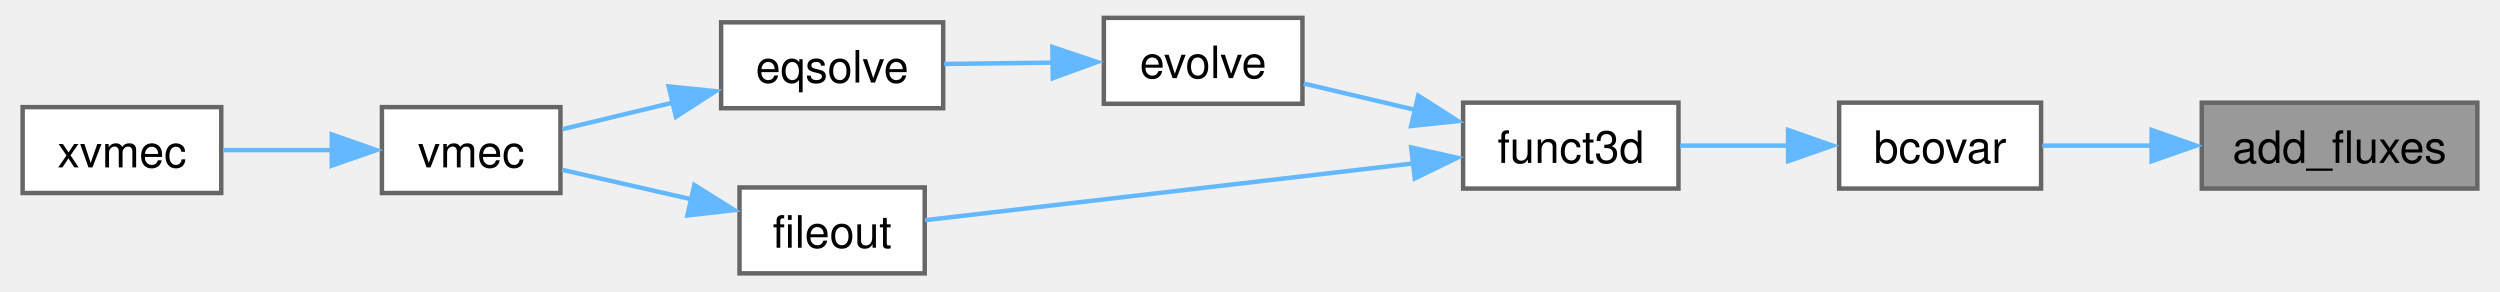
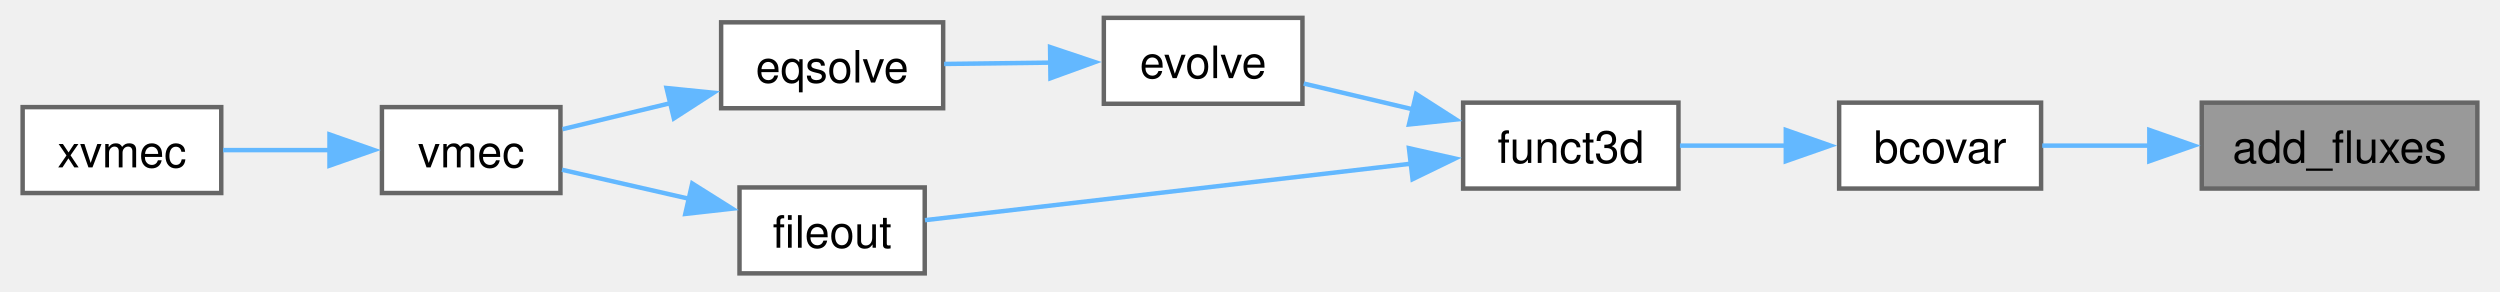
<svg xmlns="http://www.w3.org/2000/svg" xmlns:xlink="http://www.w3.org/1999/xlink" width="558pt" height="65pt" viewBox="0.00 0.00 558.00 65.25">
  <g id="graph0" class="graph" transform="scale(1 1) rotate(0) translate(4 61.25)">
    <g id="Node000001" class="node">
      <g id="a_Node000001">
        <a xlink:title="Add the magnetic fluxes to the tangential derivatives of  to arrive at the contravariant magnetic fie...">
          <polygon fill="#999999" stroke="#666666" points="550,-38.25 488.25,-38.25 488.25,-19 550,-19 550,-38.25" />
          <text text-anchor="middle" x="519.12" y="-24.75" font-family="Helvetica,sans-Serif" font-size="10.00">add_fluxes</text>
        </a>
      </g>
    </g>
    <g id="Node000002" class="node">
      <g id="a_Node000002">
        <a xlink:href="../../d7/d61/bcovar_8f90.html#a1e1624195f0c0c7daa9f49d83bae5ce8" target="_top" xlink:title="Compute the covariant components of the magnetic field , .">
          <polygon fill="white" stroke="#666666" points="452.25,-38.25 407,-38.25 407,-19 452.25,-19 452.25,-38.25" />
          <text text-anchor="middle" x="429.62" y="-24.75" font-family="Helvetica,sans-Serif" font-size="10.00">bcovar</text>
        </a>
      </g>
    </g>
    <g id="edge1_Node000001_Node000002" class="edge">
      <g id="a_edge1_Node000001_Node000002">
        <a xlink:title=" ">
-           <path fill="none" stroke="#63b8ff" d="M477.06,-28.62C468.58,-28.62 459.97,-28.62 452.5,-28.62" />
-           <polygon fill="#63b8ff" stroke="#63b8ff" points="477.01,-32.13 487.01,-28.62 477.01,-25.13 477.01,-32.13" />
+           <path fill="none" stroke="#63b8ff" d="M476.77,-28.62C468.39,-28.62 459.89,-28.62 452.5,-28.62" />
+           <polygon fill="#63b8ff" stroke="#63b8ff" points="476.5,-32.13 486.5,-28.63 476.5,-25.13 476.5,-32.13" />
        </a>
      </g>
    </g>
    <g id="Node000003" class="node">
      <g id="a_Node000003">
        <a xlink:href="../../d3/d4f/funct3d_8f90.html#a800bacc22176e16323899df87b55c547" target="_top" xlink:title="Evaluate the three-dimensional MHD energy functional. Think of this as the &quot;forward model&quot; that tells...">
          <polygon fill="white" stroke="#666666" points="371,-38.25 322.75,-38.25 322.75,-19 371,-19 371,-38.25" />
          <text text-anchor="middle" x="346.88" y="-24.75" font-family="Helvetica,sans-Serif" font-size="10.00">funct3d</text>
        </a>
      </g>
    </g>
    <g id="edge2_Node000002_Node000003" class="edge">
      <g id="a_edge2_Node000002_Node000003">
        <a xlink:title=" ">
-           <path fill="none" stroke="#63b8ff" d="M395.78,-28.62C387.59,-28.62 378.96,-28.62 371.33,-28.62" />
-           <polygon fill="#63b8ff" stroke="#63b8ff" points="395.56,-32.13 405.56,-28.62 395.56,-25.13 395.56,-32.13" />
+           <path fill="none" stroke="#63b8ff" d="M395.22,-28.62C387.2,-28.62 378.79,-28.62 371.33,-28.62" />
+           <polygon fill="#63b8ff" stroke="#63b8ff" points="395.05,-32.13 405.05,-28.63 395.05,-25.13 395.05,-32.13" />
        </a>
      </g>
    </g>
    <g id="Node000004" class="node">
      <g id="a_Node000004">
        <a xlink:href="../../de/da9/evolve_8f90.html#a8103e838be03904e03551e04f6b396e4" target="_top" xlink:title="Take a single time step in Fourier space to evolve the Fourier coefficients describing the equilibriu...">
          <polygon fill="white" stroke="#666666" points="286.75,-57.25 242.25,-57.25 242.25,-38 286.75,-38 286.75,-57.25" />
          <text text-anchor="middle" x="264.5" y="-43.75" font-family="Helvetica,sans-Serif" font-size="10.00">evolve</text>
        </a>
      </g>
    </g>
    <g id="edge3_Node000003_Node000004" class="edge">
      <g id="a_edge3_Node000003_Node000004">
        <a xlink:title=" ">
-           <path fill="none" stroke="#63b8ff" d="M312.18,-36.59C303.68,-38.6 294.77,-40.71 287.04,-42.53" />
-           <polygon fill="#63b8ff" stroke="#63b8ff" points="312.7,-39.83 321.63,-34.12 311.09,-33.02 312.7,-39.83" />
+           <path fill="none" stroke="#63b8ff" d="M311.62,-36.72C303.28,-38.69 294.6,-40.75 287.04,-42.53" />
+           <polygon fill="#63b8ff" stroke="#63b8ff" points="312.23,-40.18 321.15,-34.47 310.62,-33.36 312.23,-40.18" />
        </a>
      </g>
    </g>
    <g id="Node000008" class="node">
      <g id="a_Node000008">
        <a xlink:href="../../d0/d71/fileout_8f90.html#a7228e984aaf2c38bd772e3d846fab7af" target="_top" xlink:title="Write the output files.">
          <polygon fill="white" stroke="#666666" points="202.12,-19.25 160.62,-19.25 160.62,0 202.12,0 202.12,-19.25" />
          <text text-anchor="middle" x="181.38" y="-5.75" font-family="Helvetica,sans-Serif" font-size="10.00">fileout</text>
        </a>
      </g>
    </g>
    <g id="edge7_Node000003_Node000008" class="edge">
      <g id="a_edge7_Node000003_Node000008">
        <a xlink:title=" ">
-           <path fill="none" stroke="#63b8ff" d="M311.87,-24.67C278.7,-20.82 229.37,-15.09 202.17,-11.92" />
-           <polygon fill="#63b8ff" stroke="#63b8ff" points="311.11,-28.22 321.45,-25.9 311.92,-21.27 311.11,-28.22" />
+           <path fill="none" stroke="#63b8ff" d="M311.44,-24.62C278.27,-20.77 229.25,-15.07 202.17,-11.92" />
+           <polygon fill="#63b8ff" stroke="#63b8ff" points="310.61,-28.05 320.95,-25.73 311.42,-21.1 310.61,-28.05" />
        </a>
      </g>
    </g>
    <g id="Node000005" class="node">
      <g id="a_Node000005">
        <a xlink:href="../../d7/d46/eqsolve_8f90.html#ab740b09d1b651e2ab8a60c5d552df0c2" target="_top" xlink:title="Iteratively evolve the Fourier coefficients that specify the equilibrium.">
          <polygon fill="white" stroke="#666666" points="206.25,-56.25 156.5,-56.25 156.5,-37 206.25,-37 206.25,-56.25" />
          <text text-anchor="middle" x="181.38" y="-42.75" font-family="Helvetica,sans-Serif" font-size="10.00">eqsolve</text>
        </a>
      </g>
    </g>
    <g id="edge4_Node000004_Node000005" class="edge">
      <g id="a_edge4_Node000004_Node000005">
        <a xlink:title=" ">
-           <path fill="none" stroke="#63b8ff" d="M231,-47.22C222.81,-47.12 214.16,-47.02 206.46,-46.92" />
-           <polygon fill="#63b8ff" stroke="#63b8ff" points="230.72,-50.73 240.76,-47.36 230.8,-43.73 230.72,-50.73" />
+           <path fill="none" stroke="#63b8ff" d="M230.44,-47.22C222.42,-47.12 213.98,-47.01 206.46,-46.92" />
+           <polygon fill="#63b8ff" stroke="#63b8ff" points="230.2,-50.71 240.25,-47.34 230.29,-43.72 230.2,-50.71" />
        </a>
      </g>
    </g>
    <g id="Node000006" class="node">
      <g id="a_Node000006">
        <a xlink:href="../../db/d61/vmec_8f90.html#a6d38ab7be2f9d818da4541e1d352ea23" target="_top" xlink:title="Main driver for VMEC.">
          <polygon fill="white" stroke="#666666" points="120.5,-37.25 80.5,-37.25 80.5,-18 120.5,-18 120.5,-37.25" />
          <text text-anchor="middle" x="100.5" y="-23.75" font-family="Helvetica,sans-Serif" font-size="10.00">vmec</text>
        </a>
      </g>
    </g>
    <g id="edge5_Node000005_Node000006" class="edge">
      <g id="a_edge5_Node000005_Node000006">
        <a xlink:title=" ">
-           <path fill="none" stroke="#63b8ff" d="M145.79,-38.29C137.28,-36.24 128.46,-34.12 120.96,-32.31" />
-           <polygon fill="#63b8ff" stroke="#63b8ff" points="144.74,-41.88 155.28,-40.82 146.38,-35.08 144.74,-41.88" />
+           <path fill="none" stroke="#63b8ff" d="M145.22,-38.16C136.89,-36.15 128.29,-34.08 120.96,-32.31" />
+           <polygon fill="#63b8ff" stroke="#63b8ff" points="144.27,-41.53 154.81,-40.47 145.91,-34.72 144.27,-41.53" />
        </a>
      </g>
    </g>
    <g id="Node000007" class="node">
      <g id="a_Node000007">
        <a xlink:href="../../db/d61/vmec_8f90.html#ace5bdf043bb85c8f0a9fc582bdb55725" target="_top" xlink:title="Main program of VMEC.">
          <polygon fill="white" stroke="#666666" points="44.5,-37.25 0,-37.25 0,-18 44.5,-18 44.5,-37.25" />
          <text text-anchor="middle" x="22.25" y="-23.75" font-family="Helvetica,sans-Serif" font-size="10.00">xvmec</text>
        </a>
      </g>
    </g>
    <g id="edge6_Node000006_Node000007" class="edge">
      <g id="a_edge6_Node000006_Node000007">
        <a xlink:title=" ">
-           <path fill="none" stroke="#63b8ff" d="M69.53,-27.62C61.31,-27.62 52.56,-27.62 44.91,-27.62" />
-           <polygon fill="#63b8ff" stroke="#63b8ff" points="69.26,-31.13 79.26,-27.62 69.26,-24.13 69.26,-31.13" />
+           <path fill="none" stroke="#63b8ff" d="M68.97,-27.62C60.92,-27.62 52.39,-27.62 44.91,-27.62" />
+           <polygon fill="#63b8ff" stroke="#63b8ff" points="68.75,-31.13 78.75,-27.63 68.75,-24.13 68.75,-31.13" />
        </a>
      </g>
    </g>
    <g id="edge8_Node000008_Node000006" class="edge">
      <g id="a_edge8_Node000008_Node000006">
        <a xlink:title=" ">
-           <path fill="none" stroke="#63b8ff" d="M149.91,-16.58C140.14,-18.81 129.6,-21.21 120.85,-23.21" />
-           <polygon fill="#63b8ff" stroke="#63b8ff" points="150.5,-19.8 159.47,-14.17 148.94,-12.98 150.5,-19.8" />
+           <path fill="none" stroke="#63b8ff" d="M149.28,-16.72C139.69,-18.91 129.41,-21.26 120.85,-23.21" />
+           <polygon fill="#63b8ff" stroke="#63b8ff" points="150.03,-20.14 159,-14.5 148.47,-13.32 150.03,-20.14" />
        </a>
      </g>
    </g>
  </g>
</svg>
